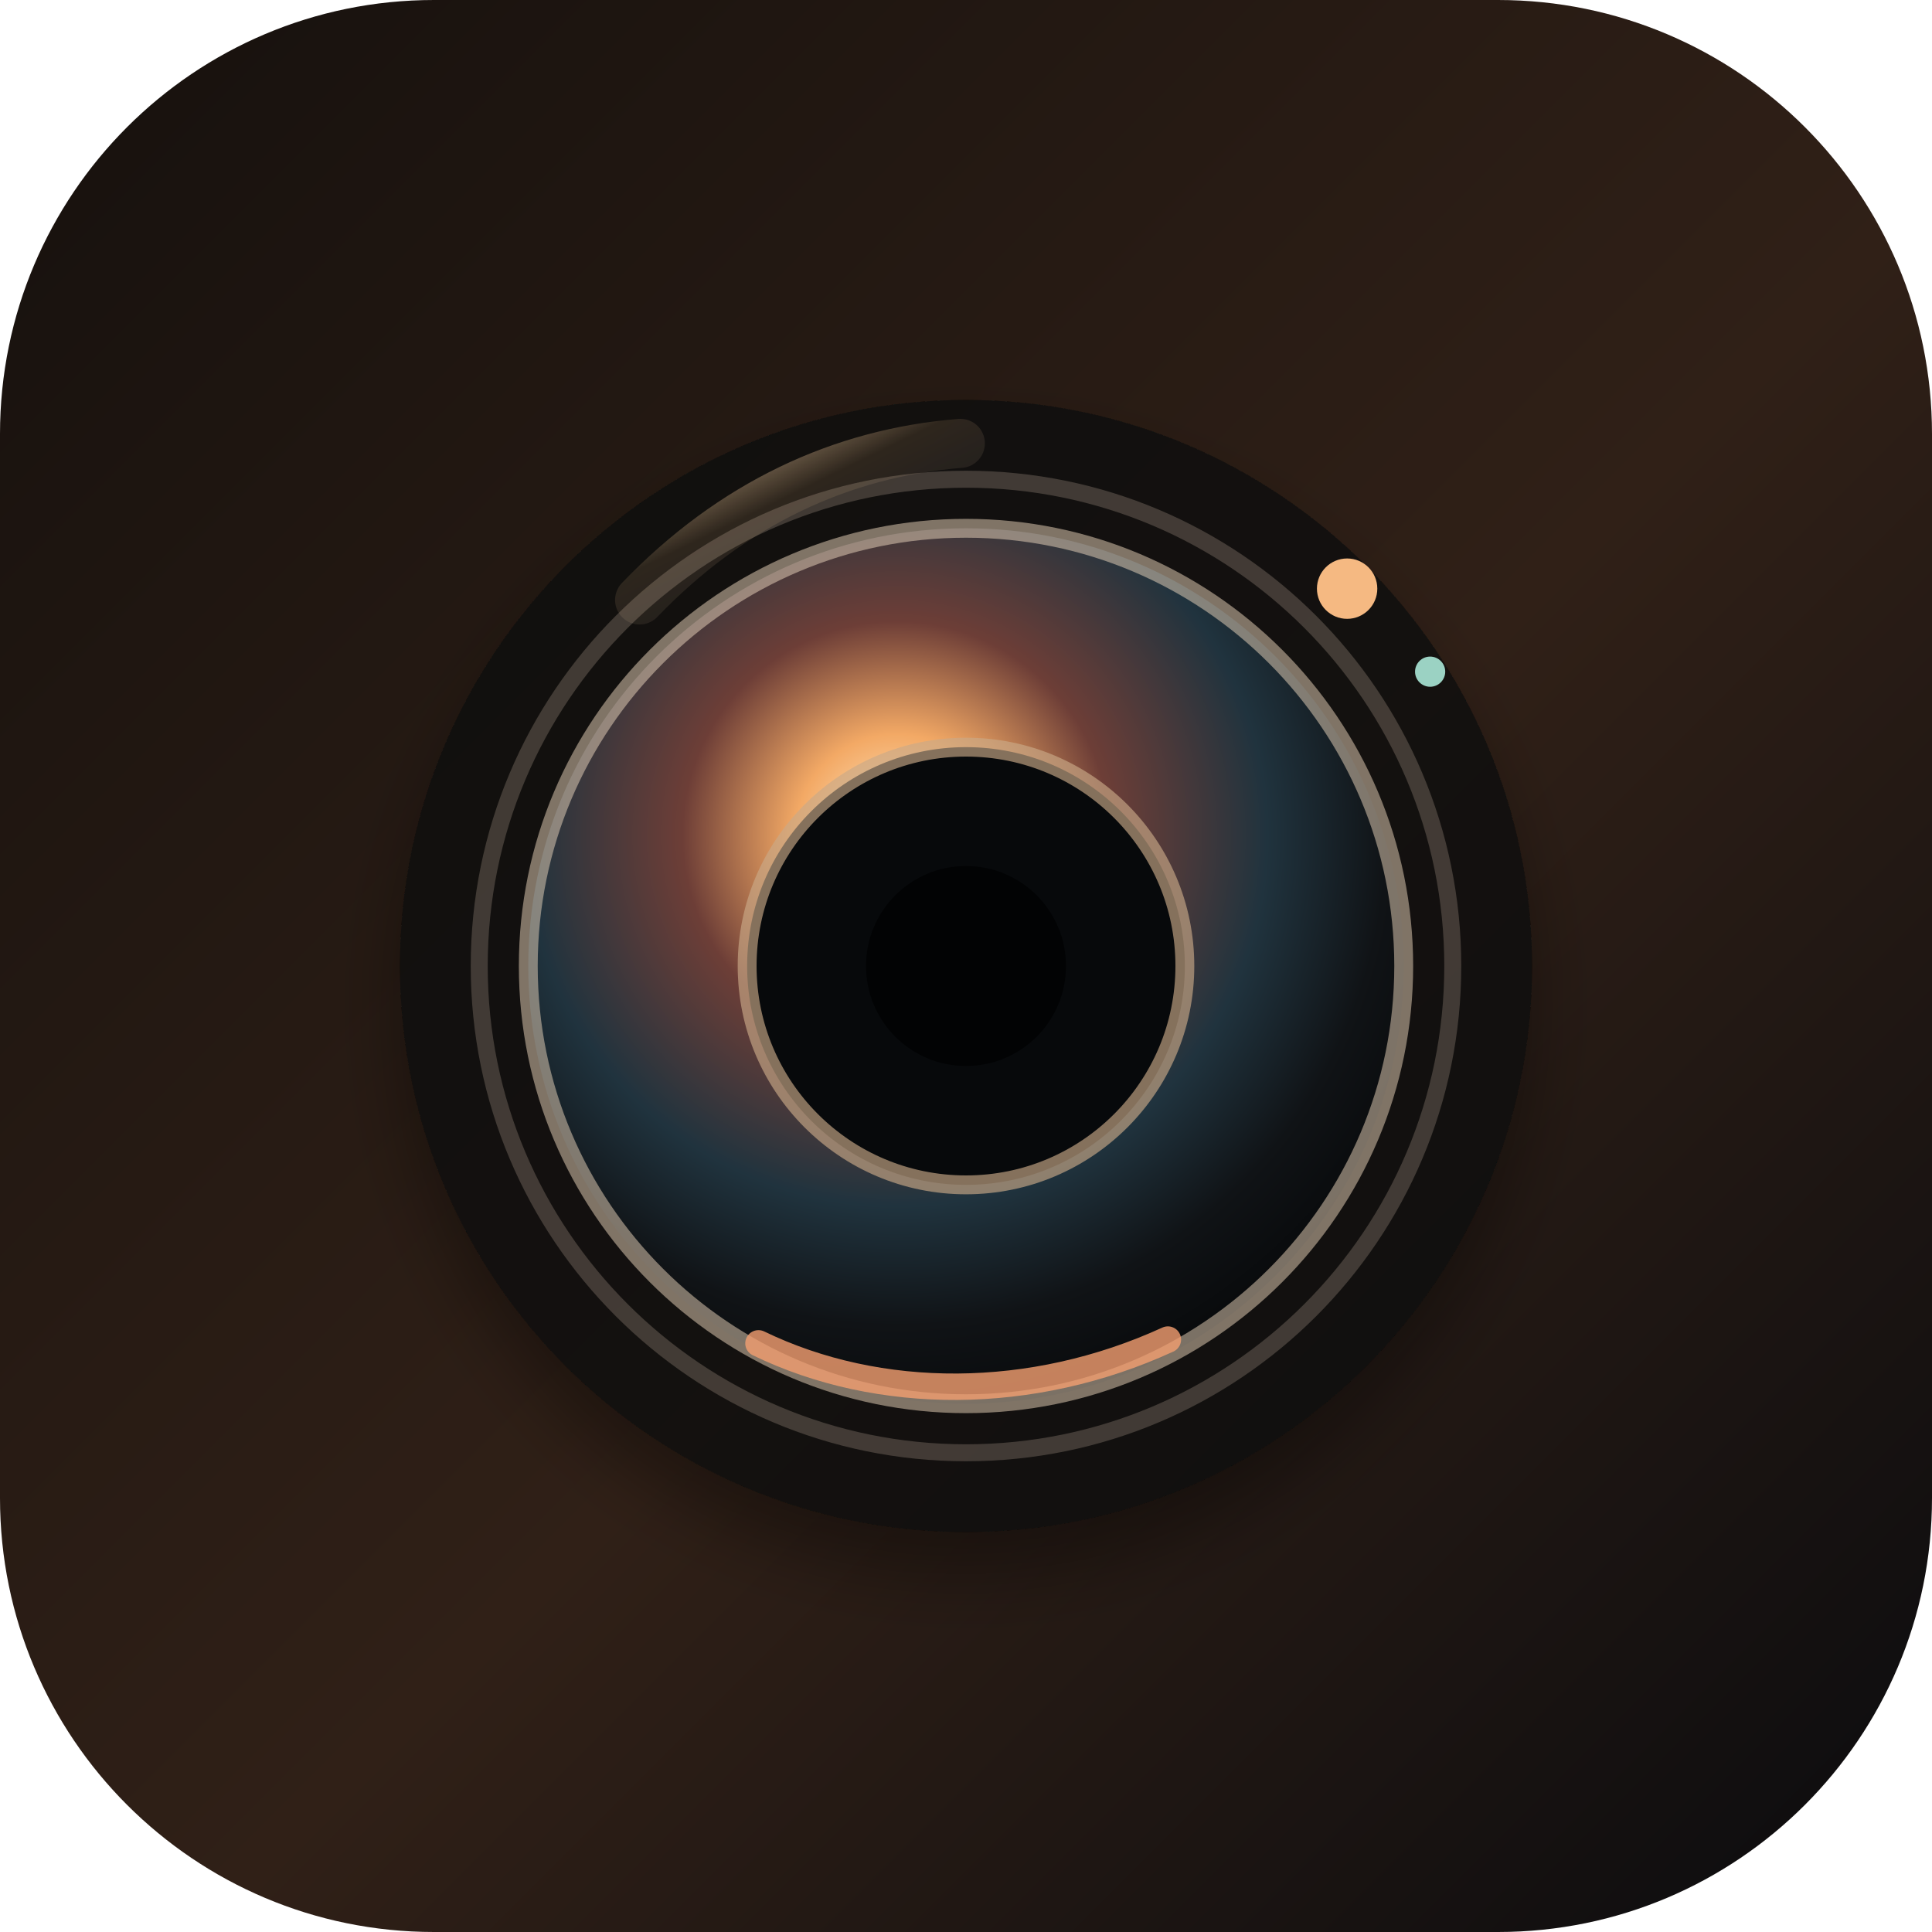
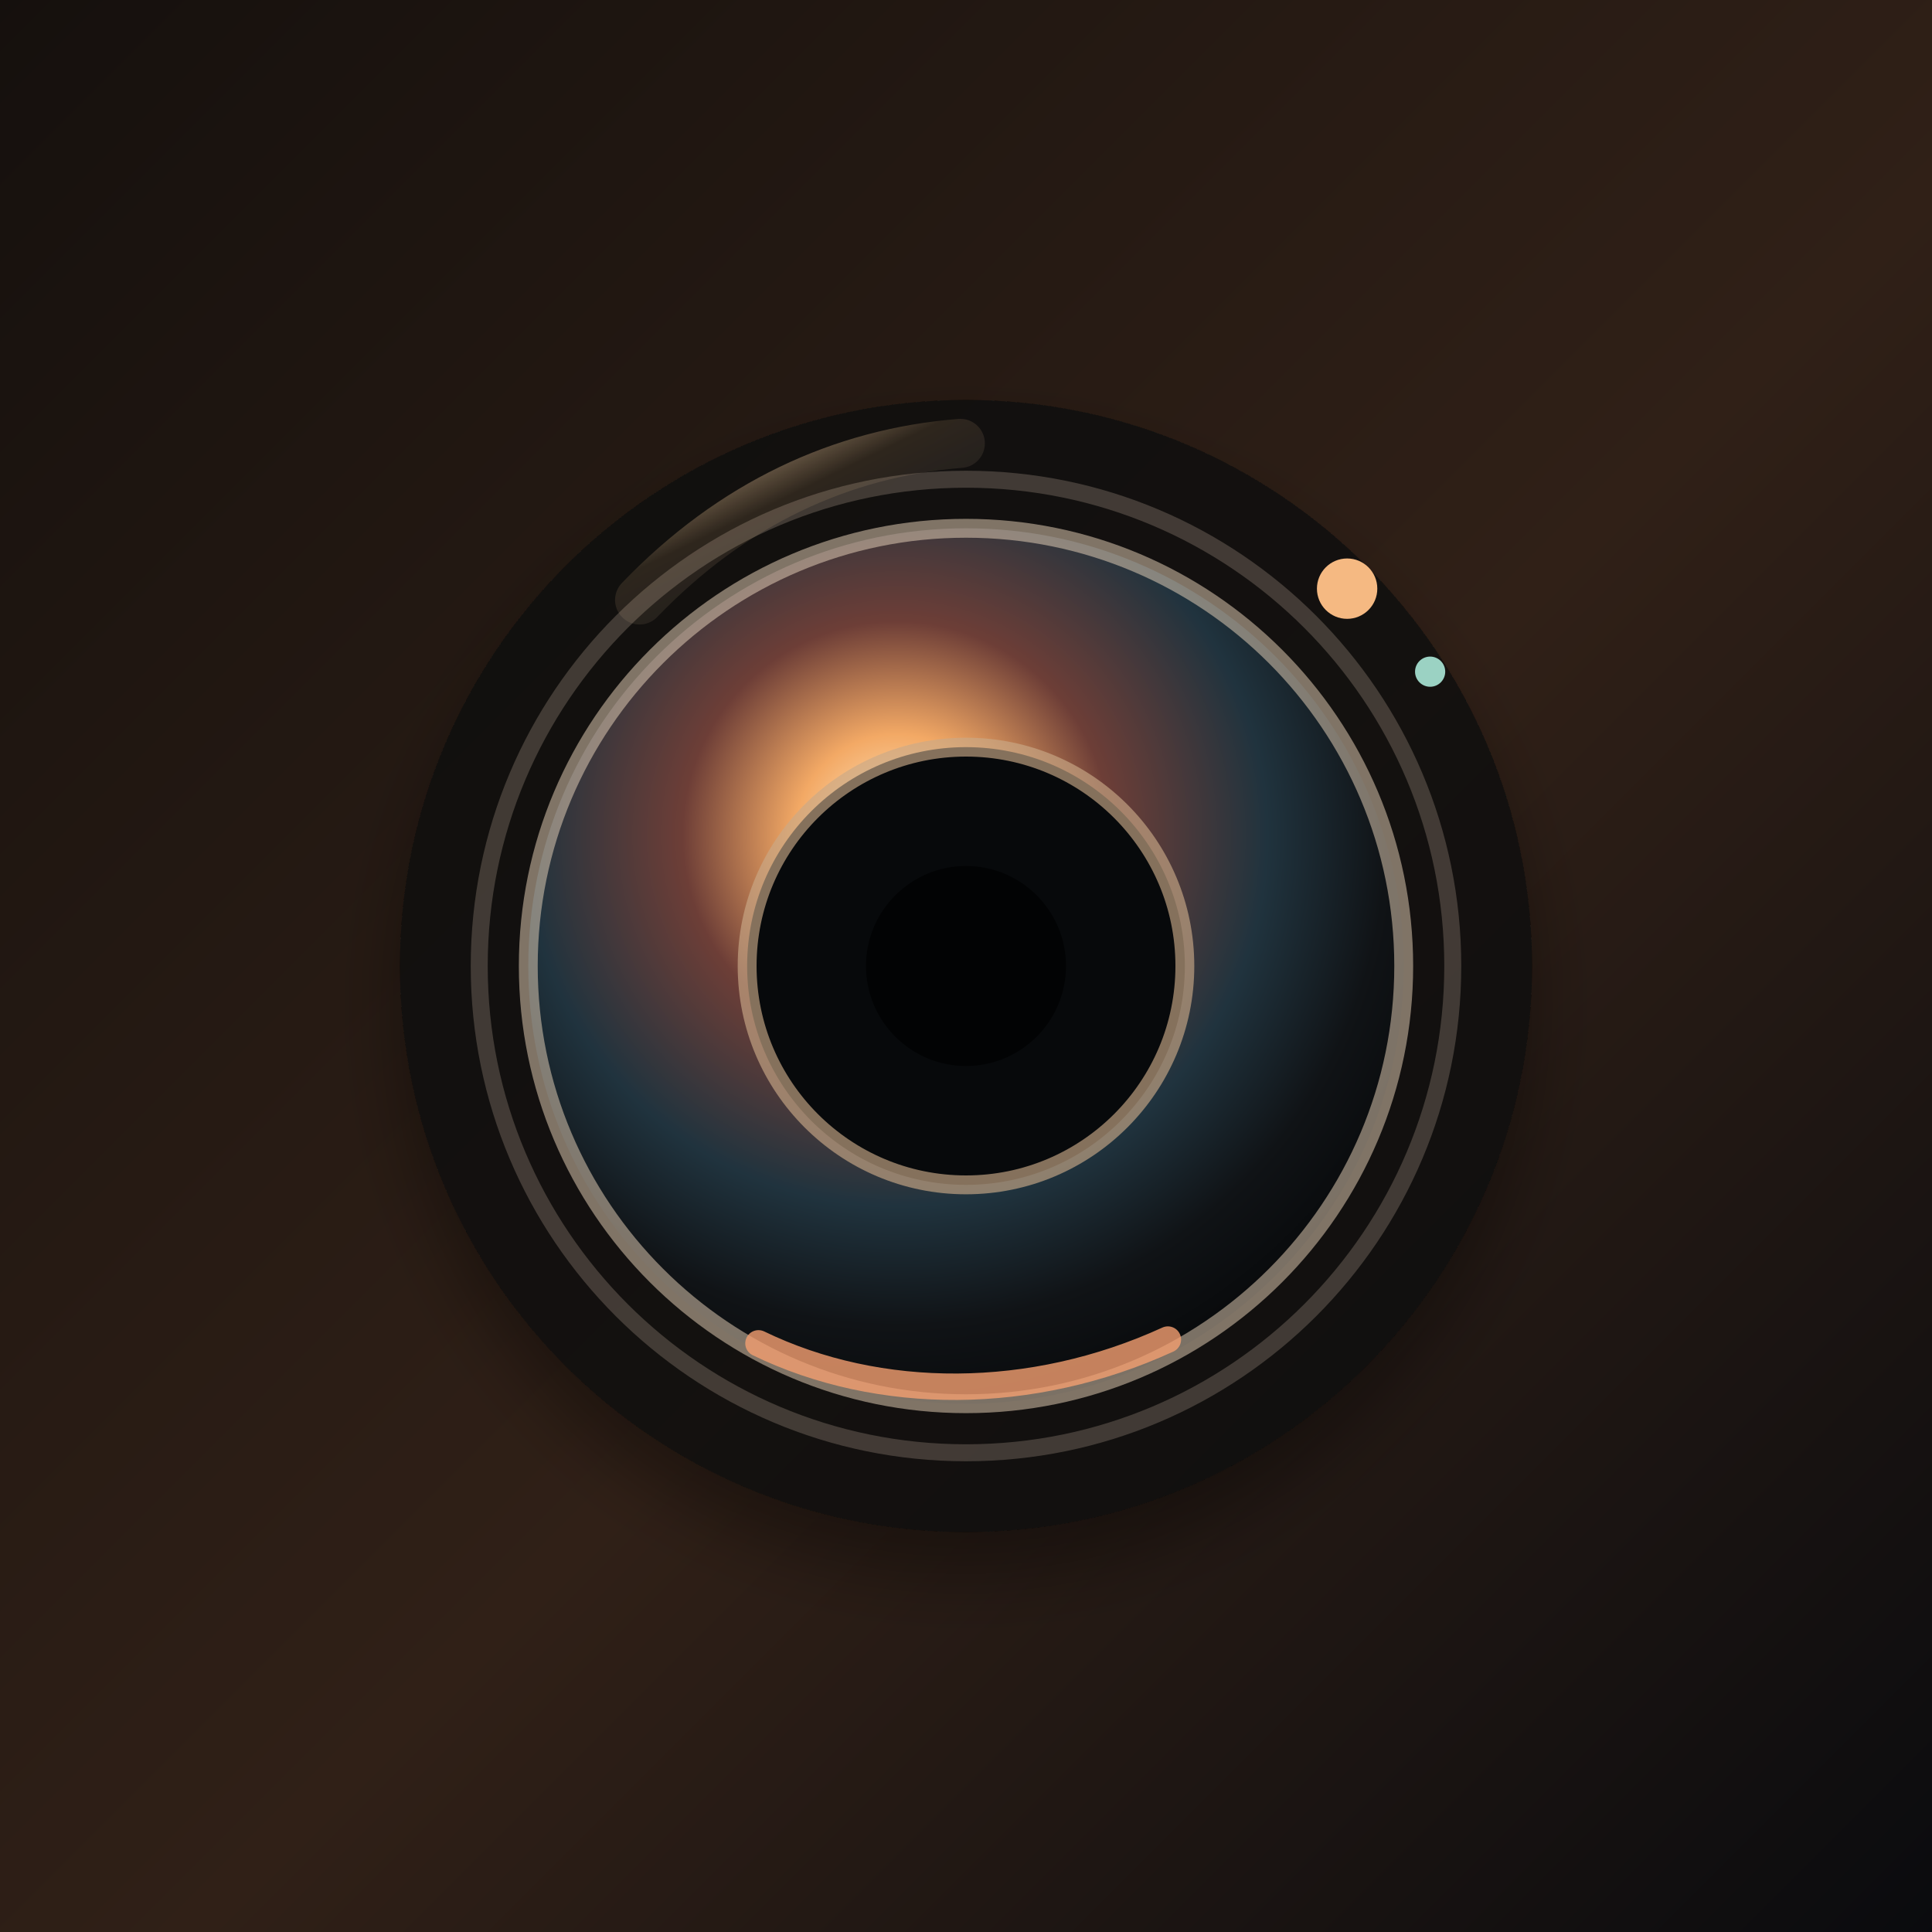
<svg xmlns="http://www.w3.org/2000/svg" width="1024" height="1024" viewBox="0 0 1024 1024">
  <defs>
    <linearGradient id="bg" x1="0" y1="0" x2="1" y2="1">
      <stop offset="0" stop-color="#15100d" />
      <stop offset="0.55" stop-color="#302017" />
      <stop offset="1" stop-color="#0a0b0e" />
    </linearGradient>
    <radialGradient id="lens" cx="42%" cy="35%" r="72%">
      <stop offset="0" stop-color="#fff0cf" />
      <stop offset="0.16" stop-color="#f3a965" />
      <stop offset="0.34" stop-color="#6d3e37" />
      <stop offset="0.59" stop-color="#20333e" />
      <stop offset="0.78" stop-color="#101316" />
      <stop offset="1" stop-color="#050607" />
    </radialGradient>
    <linearGradient id="shine" x1="0" y1="0" x2="1" y2="1">
      <stop offset="0" stop-color="#fff7e3" stop-opacity=".85" />
      <stop offset=".4" stop-color="#ffca8e" stop-opacity=".12" />
      <stop offset="1" stop-color="#fff" stop-opacity="0" />
    </linearGradient>
    <filter id="shadow" x="-30%" y="-30%" width="160%" height="160%">
      <feDropShadow dx="0" dy="22" stdDeviation="18" flood-color="#000" flood-opacity=".42" />
    </filter>
  </defs>
-   <rect width="1024" height="1024" rx="230" fill="url(#bg)" />
+   <rect width="1024" height="1024" fill="url(#bg)" />
  <circle cx="512" cy="512" r="300" fill="#07090c" opacity=".82" filter="url(#shadow)" />
  <circle cx="512" cy="512" r="258" fill="none" stroke="#e8d3bd" stroke-opacity=".22" stroke-width="9" />
  <circle cx="512" cy="512" r="232" fill="url(#lens)" stroke="#eed9bf" stroke-opacity=".5" stroke-width="10" />
  <circle cx="512" cy="512" r="116" fill="#07090b" stroke="#c9a988" stroke-opacity=".65" stroke-width="10" />
  <circle cx="512" cy="512" r="53" fill="#020304" />
  <path d="M339 318c49-51 107-78 170-83" fill="none" stroke="url(#shine)" stroke-linecap="round" stroke-width="26" />
  <path d="M402 712c64 31 145 31 217-2" fill="none" stroke="#f39f71" stroke-opacity=".8" stroke-linecap="round" stroke-width="14" />
  <circle cx="714" cy="312" r="16" fill="#f5b982" />
  <circle cx="758" cy="356" r="8" fill="#9bd2c3" />
</svg>
